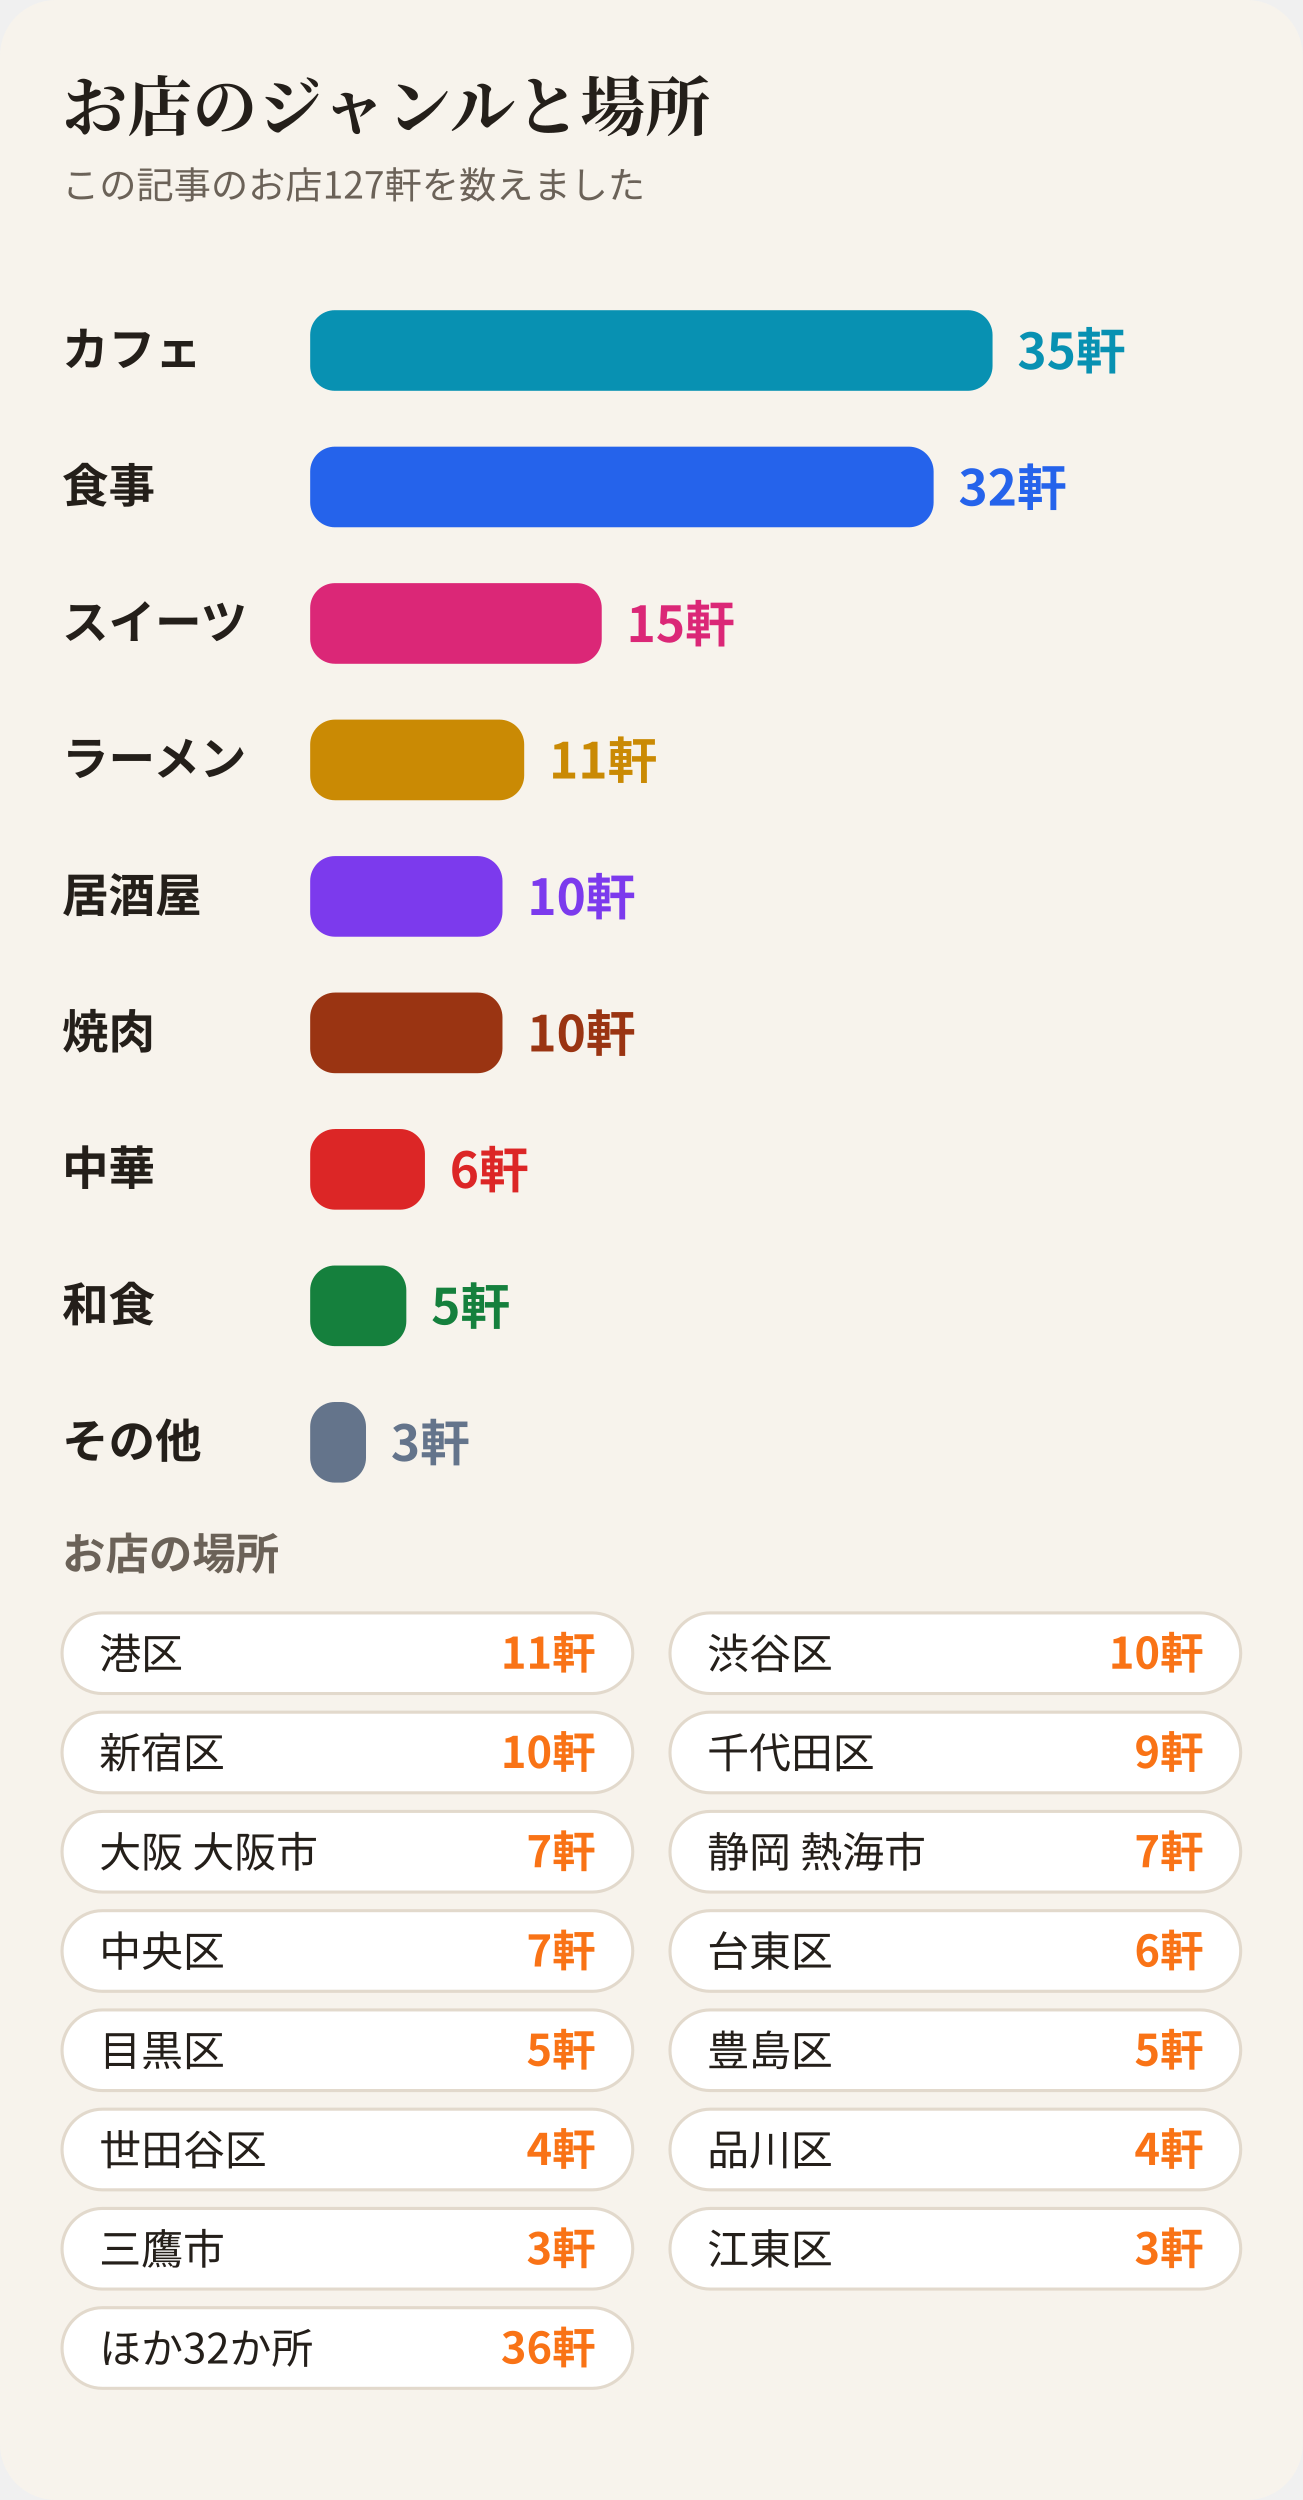
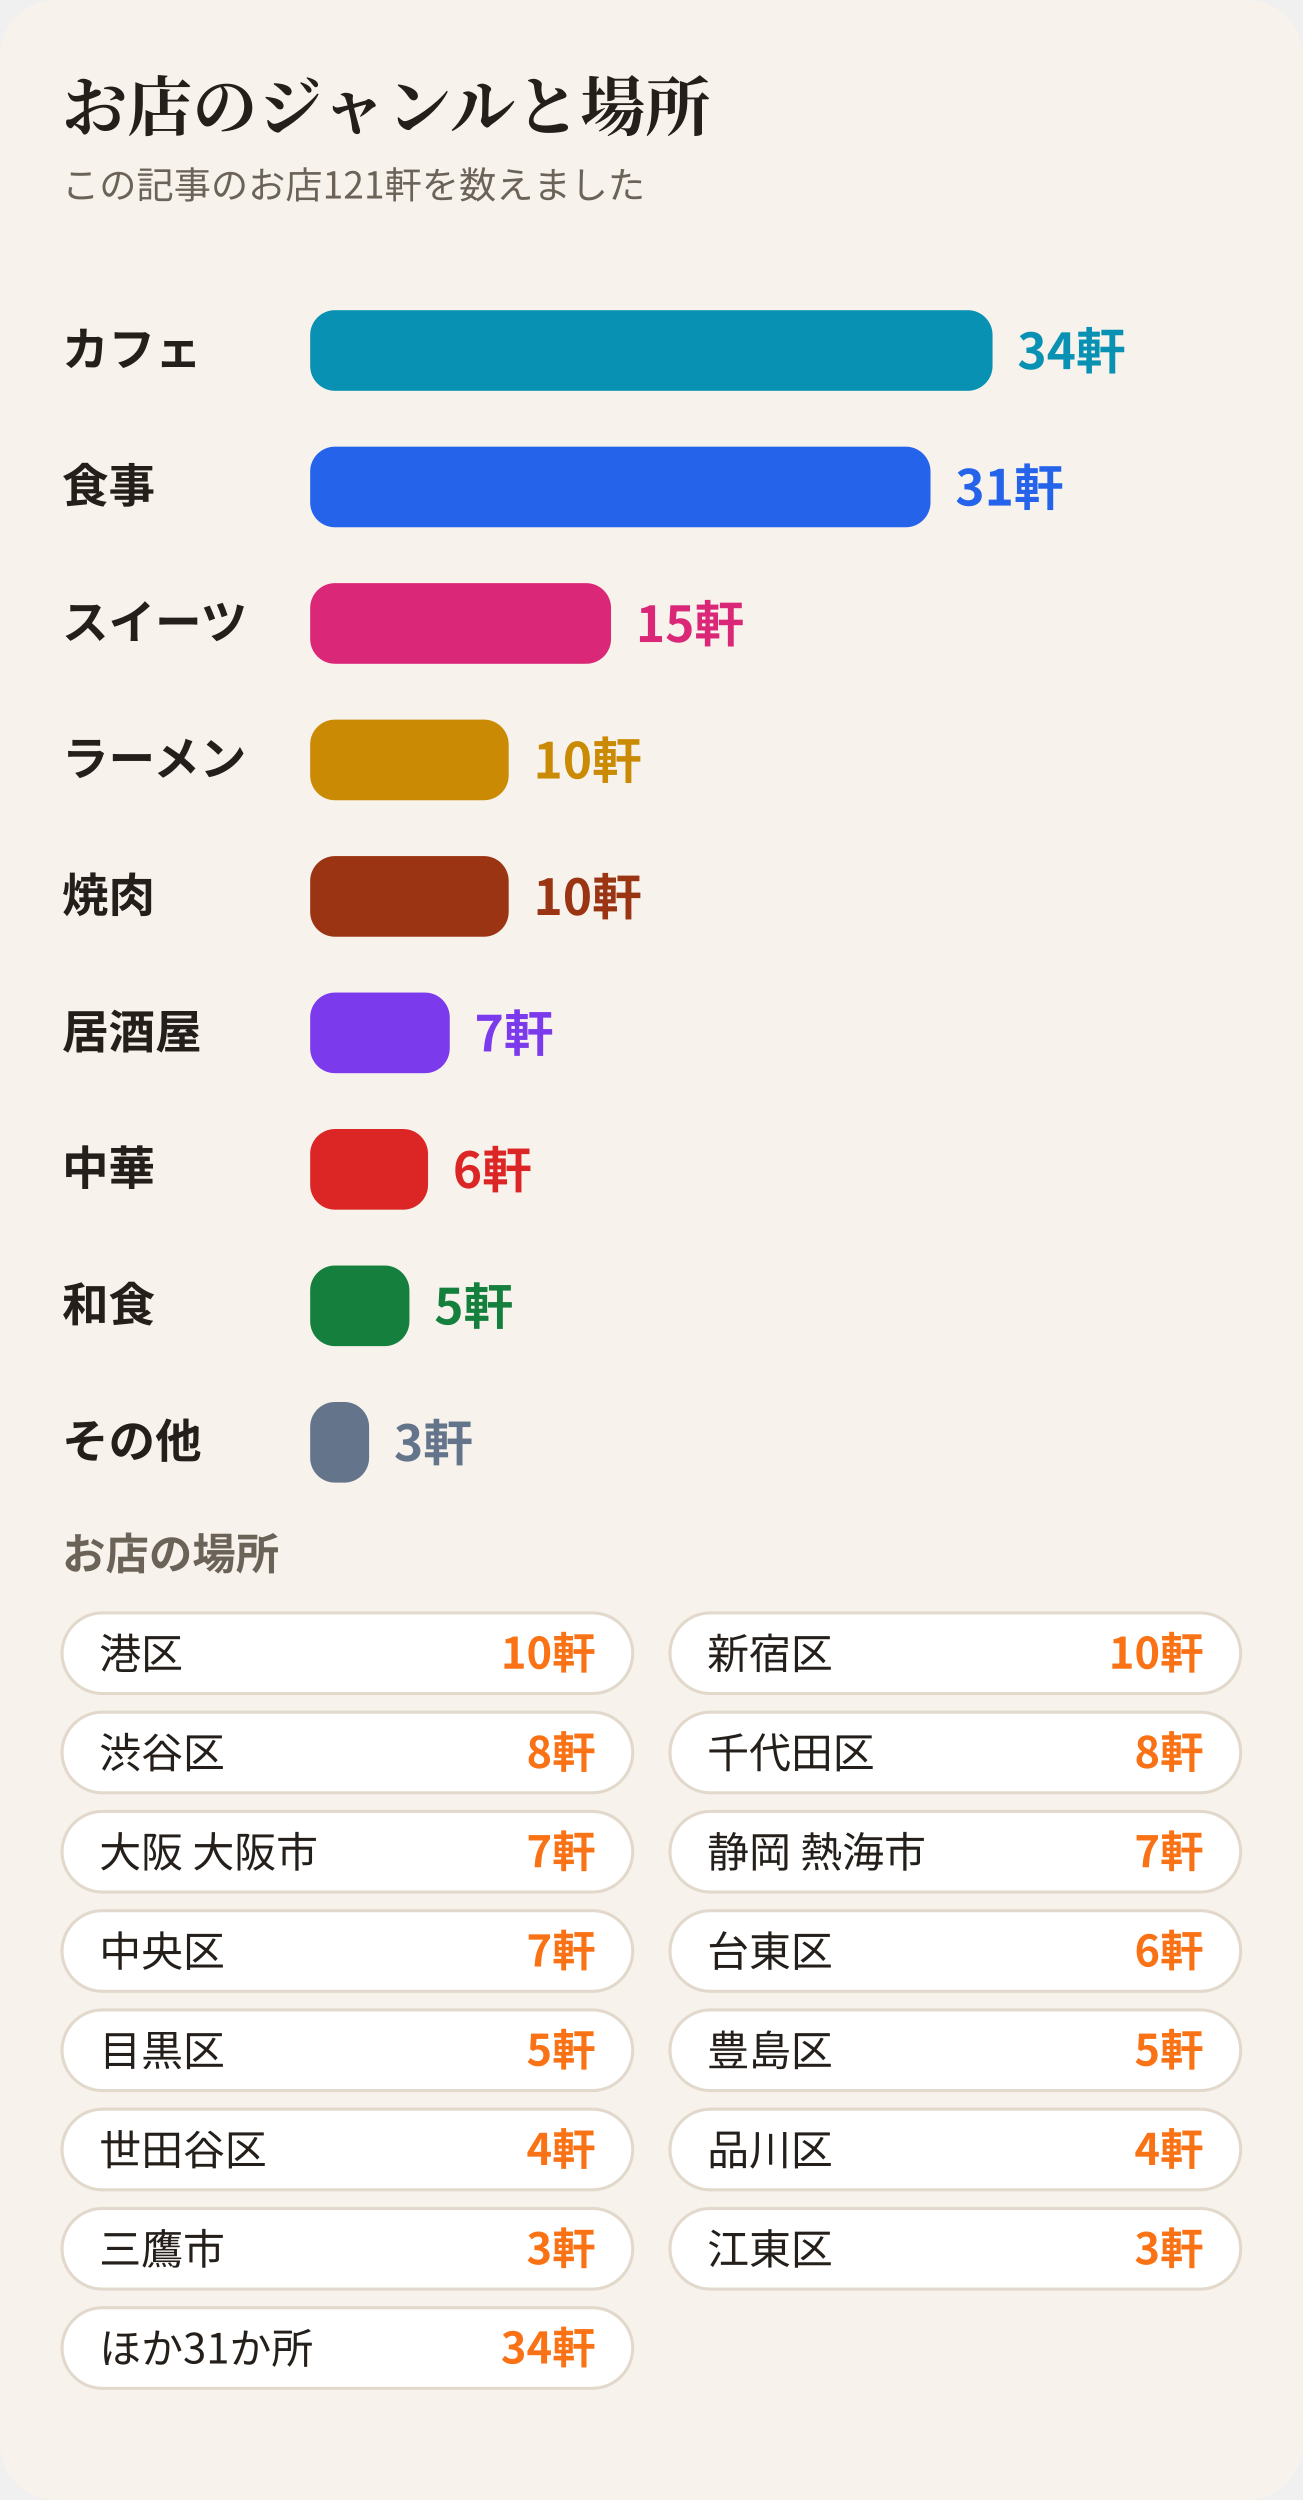
<svg xmlns="http://www.w3.org/2000/svg" viewBox="0 0 420 806" width="420" height="806" font-family="'Hiragino Sans','Noto Sans CJK JP','Noto Sans JP',sans-serif">
  <rect width="420" height="806" rx="18" fill="#F7F3EC" />
  <text x="20" y="42" font-size="21" font-weight="800" fill="#241F1A" font-family="'Hiragino Mincho ProN','Noto Serif CJK JP','Noto Serif JP',serif">お店のジャンルと場所</text>
-   <text x="20" y="64" font-size="12" fill="#6B6258">この記事のお店127軒を数えました</text>
+   <text x="20" y="64" font-size="12" fill="#6B6258">この記事のお店121軒を数えました</text>
  <text x="20" y="118" font-size="15" font-weight="700" fill="#241F1A">カフェ</text>
  <rect x="100" y="100" width="220" height="26" rx="8" fill="#0891b2" />
-   <text x="328" y="119" font-size="16" font-weight="800" fill="#0891b2">35軒</text>
+   <text x="328" y="119" font-size="16" font-weight="800" fill="#0891b2">34軒</text>
  <text x="20" y="162" font-size="15" font-weight="700" fill="#241F1A">食事</text>
-   <rect x="100" y="144" width="201" height="26" rx="8" fill="#2563eb" />
-   <text x="309" y="163" font-size="16" font-weight="800" fill="#2563eb">32軒</text>
+   <rect x="100" y="144" width="200" height="26" rx="8" fill="#2563eb" />
+   <text x="308" y="163" font-size="16" font-weight="800" fill="#2563eb">31軒</text>
  <text x="20" y="206" font-size="15" font-weight="700" fill="#241F1A">スイーツ</text>
-   <rect x="100" y="188" width="94" height="26" rx="8" fill="#db2777" />
-   <text x="202" y="207" font-size="16" font-weight="800" fill="#db2777">15軒</text>
+   <rect x="100" y="188" width="97" height="26" rx="8" fill="#db2777" />
+   <text x="205" y="207" font-size="16" font-weight="800" fill="#db2777">15軒</text>
  <text x="20" y="250" font-size="15" font-weight="700" fill="#241F1A">ラーメン</text>
-   <rect x="100" y="232" width="69" height="26" rx="8" fill="#ca8a04" />
-   <text x="177" y="251" font-size="16" font-weight="800" fill="#ca8a04">11軒</text>
-   <text x="20" y="294" font-size="15" font-weight="700" fill="#241F1A">居酒屋</text>
-   <rect x="100" y="276" width="62" height="26" rx="8" fill="#7c3aed" />
-   <text x="170" y="295" font-size="16" font-weight="800" fill="#7c3aed">10軒</text>
-   <text x="20" y="338" font-size="15" font-weight="700" fill="#241F1A">焼肉</text>
-   <rect x="100" y="320" width="62" height="26" rx="8" fill="#9a3412" />
-   <text x="170" y="339" font-size="16" font-weight="800" fill="#9a3412">10軒</text>
+   <rect x="100" y="232" width="64" height="26" rx="8" fill="#ca8a04" />
+   <text x="172" y="251" font-size="16" font-weight="800" fill="#ca8a04">10軒</text>
+   <text x="20" y="294" font-size="15" font-weight="700" fill="#241F1A">焼肉</text>
+   <rect x="100" y="276" width="64" height="26" rx="8" fill="#9a3412" />
+   <text x="172" y="295" font-size="16" font-weight="800" fill="#9a3412">10軒</text>
+   <text x="20" y="338" font-size="15" font-weight="700" fill="#241F1A">居酒屋</text>
+   <rect x="100" y="320" width="45" height="26" rx="8" fill="#7c3aed" />
+   <text x="153" y="339" font-size="16" font-weight="800" fill="#7c3aed">7軒</text>
  <text x="20" y="382" font-size="15" font-weight="700" fill="#241F1A">中華</text>
-   <rect x="100" y="364" width="37" height="26" rx="8" fill="#dc2626" />
-   <text x="145" y="383" font-size="16" font-weight="800" fill="#dc2626">6軒</text>
+   <rect x="100" y="364" width="38" height="26" rx="8" fill="#dc2626" />
+   <text x="146" y="383" font-size="16" font-weight="800" fill="#dc2626">6軒</text>
  <text x="20" y="426" font-size="15" font-weight="700" fill="#241F1A">和食</text>
-   <rect x="100" y="408" width="31" height="26" rx="8" fill="#15803d" />
-   <text x="139" y="427" font-size="16" font-weight="800" fill="#15803d">5軒</text>
+   <rect x="100" y="408" width="32" height="26" rx="8" fill="#15803d" />
+   <text x="140" y="427" font-size="16" font-weight="800" fill="#15803d">5軒</text>
  <text x="20" y="470" font-size="15" font-weight="700" fill="#241F1A">その他</text>
-   <rect x="100" y="452" width="18" height="26" rx="8" fill="#64748b" />
-   <text x="126" y="471" font-size="16" font-weight="800" fill="#64748b">3軒</text>
+   <rect x="100" y="452" width="19" height="26" rx="8" fill="#64748b" />
+   <text x="127" y="471" font-size="16" font-weight="800" fill="#64748b">3軒</text>
  <text x="20" y="506" font-size="14" font-weight="700" fill="#6B6258">お店の場所</text>
  <rect x="20" y="520" width="184" height="26" rx="13" fill="#fff" stroke="#E2D9CC" />
  <text x="32" y="538" font-size="13.5" fill="#241F1A">港区</text>
-   <text x="192" y="538" font-size="14" font-weight="800" text-anchor="end" fill="#f97316">11軒</text>
+   <text x="192" y="538" font-size="14" font-weight="800" text-anchor="end" fill="#f97316">10軒</text>
  <rect x="216" y="520" width="184" height="26" rx="13" fill="#fff" stroke="#E2D9CC" />
-   <text x="228" y="538" font-size="13.5" fill="#241F1A">渋谷区</text>
+   <text x="228" y="538" font-size="13.5" fill="#241F1A">新宿区</text>
  <text x="388" y="538" font-size="14" font-weight="800" text-anchor="end" fill="#f97316">10軒</text>
  <rect x="20" y="552" width="184" height="26" rx="13" fill="#fff" stroke="#E2D9CC" />
-   <text x="32" y="570" font-size="13.5" fill="#241F1A">新宿区</text>
-   <text x="192" y="570" font-size="14" font-weight="800" text-anchor="end" fill="#f97316">10軒</text>
+   <text x="32" y="570" font-size="13.5" fill="#241F1A">渋谷区</text>
+   <text x="192" y="570" font-size="14" font-weight="800" text-anchor="end" fill="#f97316">8軒</text>
  <rect x="216" y="552" width="184" height="26" rx="13" fill="#fff" stroke="#E2D9CC" />
  <text x="228" y="570" font-size="13.5" fill="#241F1A">千代田区</text>
-   <text x="388" y="570" font-size="14" font-weight="800" text-anchor="end" fill="#f97316">9軒</text>
+   <text x="388" y="570" font-size="14" font-weight="800" text-anchor="end" fill="#f97316">8軒</text>
  <rect x="20" y="584" width="184" height="26" rx="13" fill="#fff" stroke="#E2D9CC" />
  <text x="32" y="602" font-size="13.5" fill="#241F1A">大阪 大阪市</text>
  <text x="192" y="602" font-size="14" font-weight="800" text-anchor="end" fill="#f97316">7軒</text>
  <rect x="216" y="584" width="184" height="26" rx="13" fill="#fff" stroke="#E2D9CC" />
  <text x="228" y="602" font-size="13.5" fill="#241F1A">静岡 熱海市</text>
  <text x="388" y="602" font-size="14" font-weight="800" text-anchor="end" fill="#f97316">7軒</text>
  <rect x="20" y="616" width="184" height="26" rx="13" fill="#fff" stroke="#E2D9CC" />
  <text x="32" y="634" font-size="13.5" fill="#241F1A">中央区</text>
  <text x="192" y="634" font-size="14" font-weight="800" text-anchor="end" fill="#f97316">7軒</text>
  <rect x="216" y="616" width="184" height="26" rx="13" fill="#fff" stroke="#E2D9CC" />
  <text x="228" y="634" font-size="13.5" fill="#241F1A">台東区</text>
  <text x="388" y="634" font-size="14" font-weight="800" text-anchor="end" fill="#f97316">6軒</text>
  <rect x="20" y="648" width="184" height="26" rx="13" fill="#fff" stroke="#E2D9CC" />
  <text x="32" y="666" font-size="13.5" fill="#241F1A">目黒区</text>
  <text x="192" y="666" font-size="14" font-weight="800" text-anchor="end" fill="#f97316">5軒</text>
  <rect x="216" y="648" width="184" height="26" rx="13" fill="#fff" stroke="#E2D9CC" />
  <text x="228" y="666" font-size="13.5" fill="#241F1A">豊島区</text>
  <text x="388" y="666" font-size="14" font-weight="800" text-anchor="end" fill="#f97316">5軒</text>
  <rect x="20" y="680" width="184" height="26" rx="13" fill="#fff" stroke="#E2D9CC" />
  <text x="32" y="698" font-size="13.5" fill="#241F1A">世田谷区</text>
  <text x="192" y="698" font-size="14" font-weight="800" text-anchor="end" fill="#f97316">4軒</text>
  <rect x="216" y="680" width="184" height="26" rx="13" fill="#fff" stroke="#E2D9CC" />
  <text x="228" y="698" font-size="13.5" fill="#241F1A">品川区</text>
  <text x="388" y="698" font-size="14" font-weight="800" text-anchor="end" fill="#f97316">4軒</text>
  <rect x="20" y="712" width="184" height="26" rx="13" fill="#fff" stroke="#E2D9CC" />
  <text x="32" y="730" font-size="13.5" fill="#241F1A">三鷹市</text>
  <text x="192" y="730" font-size="14" font-weight="800" text-anchor="end" fill="#f97316">3軒</text>
  <rect x="216" y="712" width="184" height="26" rx="13" fill="#fff" stroke="#E2D9CC" />
  <text x="228" y="730" font-size="13.5" fill="#241F1A">江東区</text>
  <text x="388" y="730" font-size="14" font-weight="800" text-anchor="end" fill="#f97316">3軒</text>
  <rect x="20" y="744" width="184" height="26" rx="13" fill="#fff" stroke="#E2D9CC" />
-   <text x="32" y="762" font-size="13.5" fill="#241F1A">ほか32か所</text>
-   <text x="192" y="762" font-size="14" font-weight="800" text-anchor="end" fill="#f97316">36軒</text>
+   <text x="32" y="762" font-size="13.5" fill="#241F1A">ほか31か所</text>
+   <text x="192" y="762" font-size="14" font-weight="800" text-anchor="end" fill="#f97316">34軒</text>
</svg>
